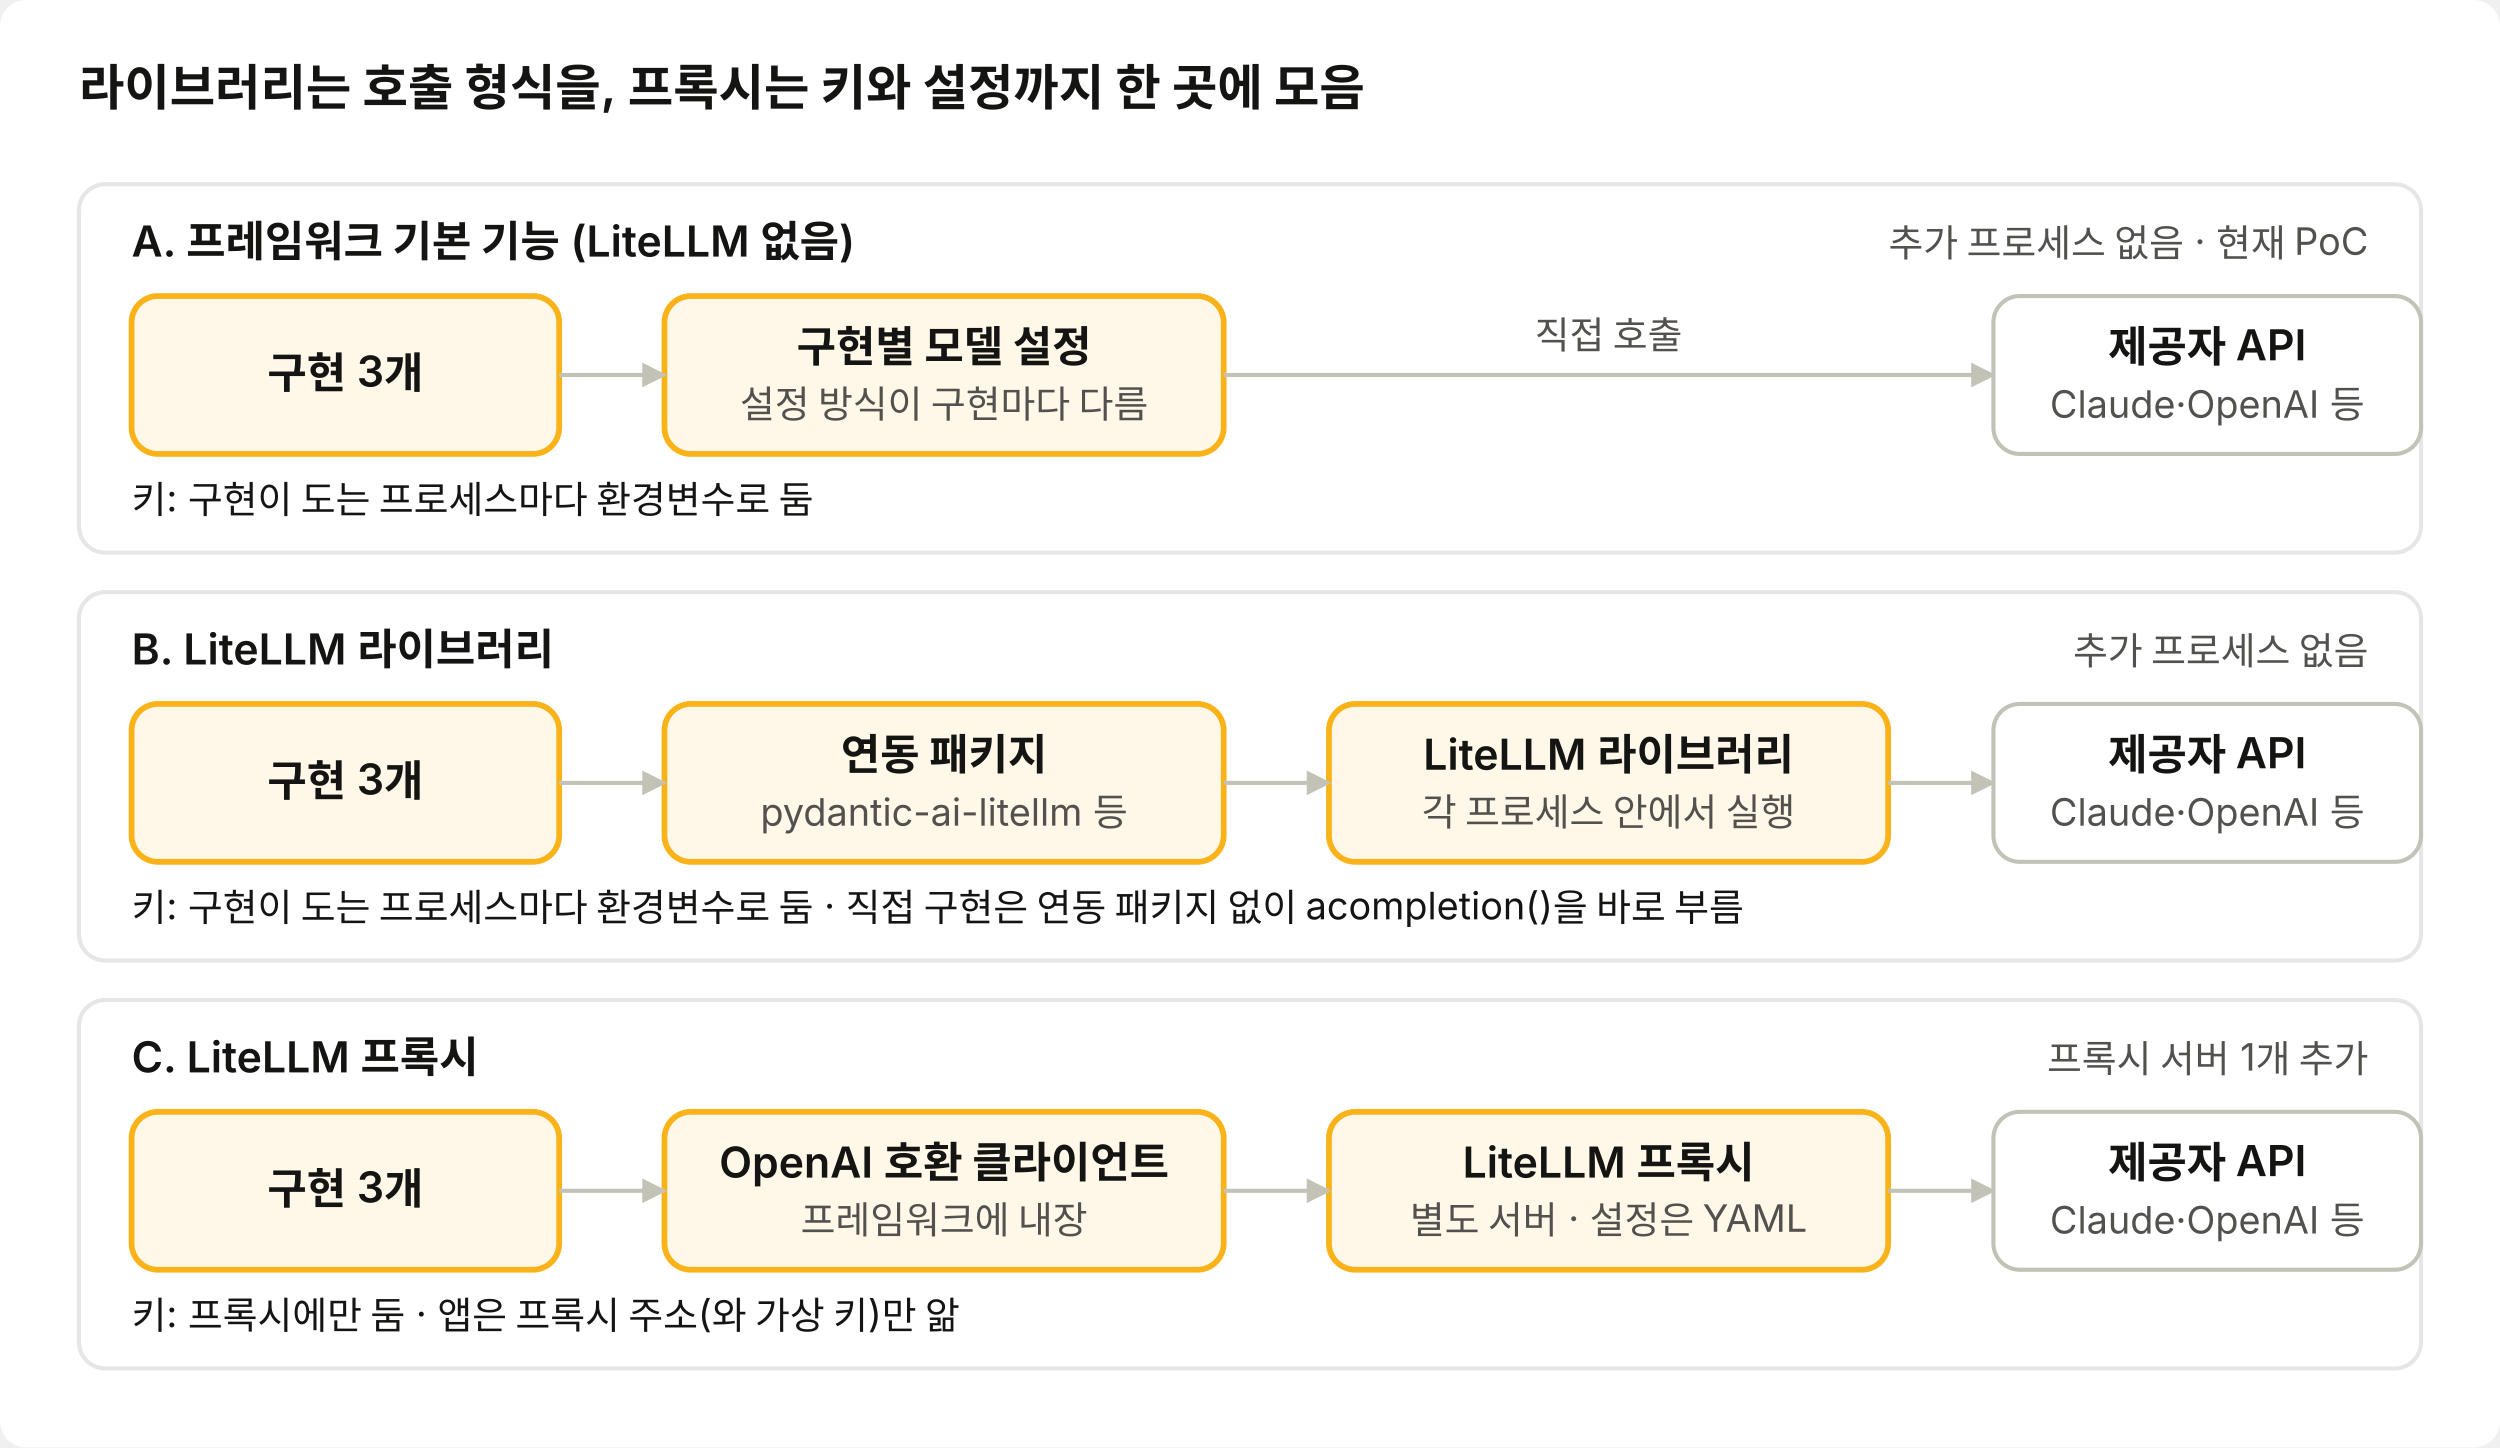
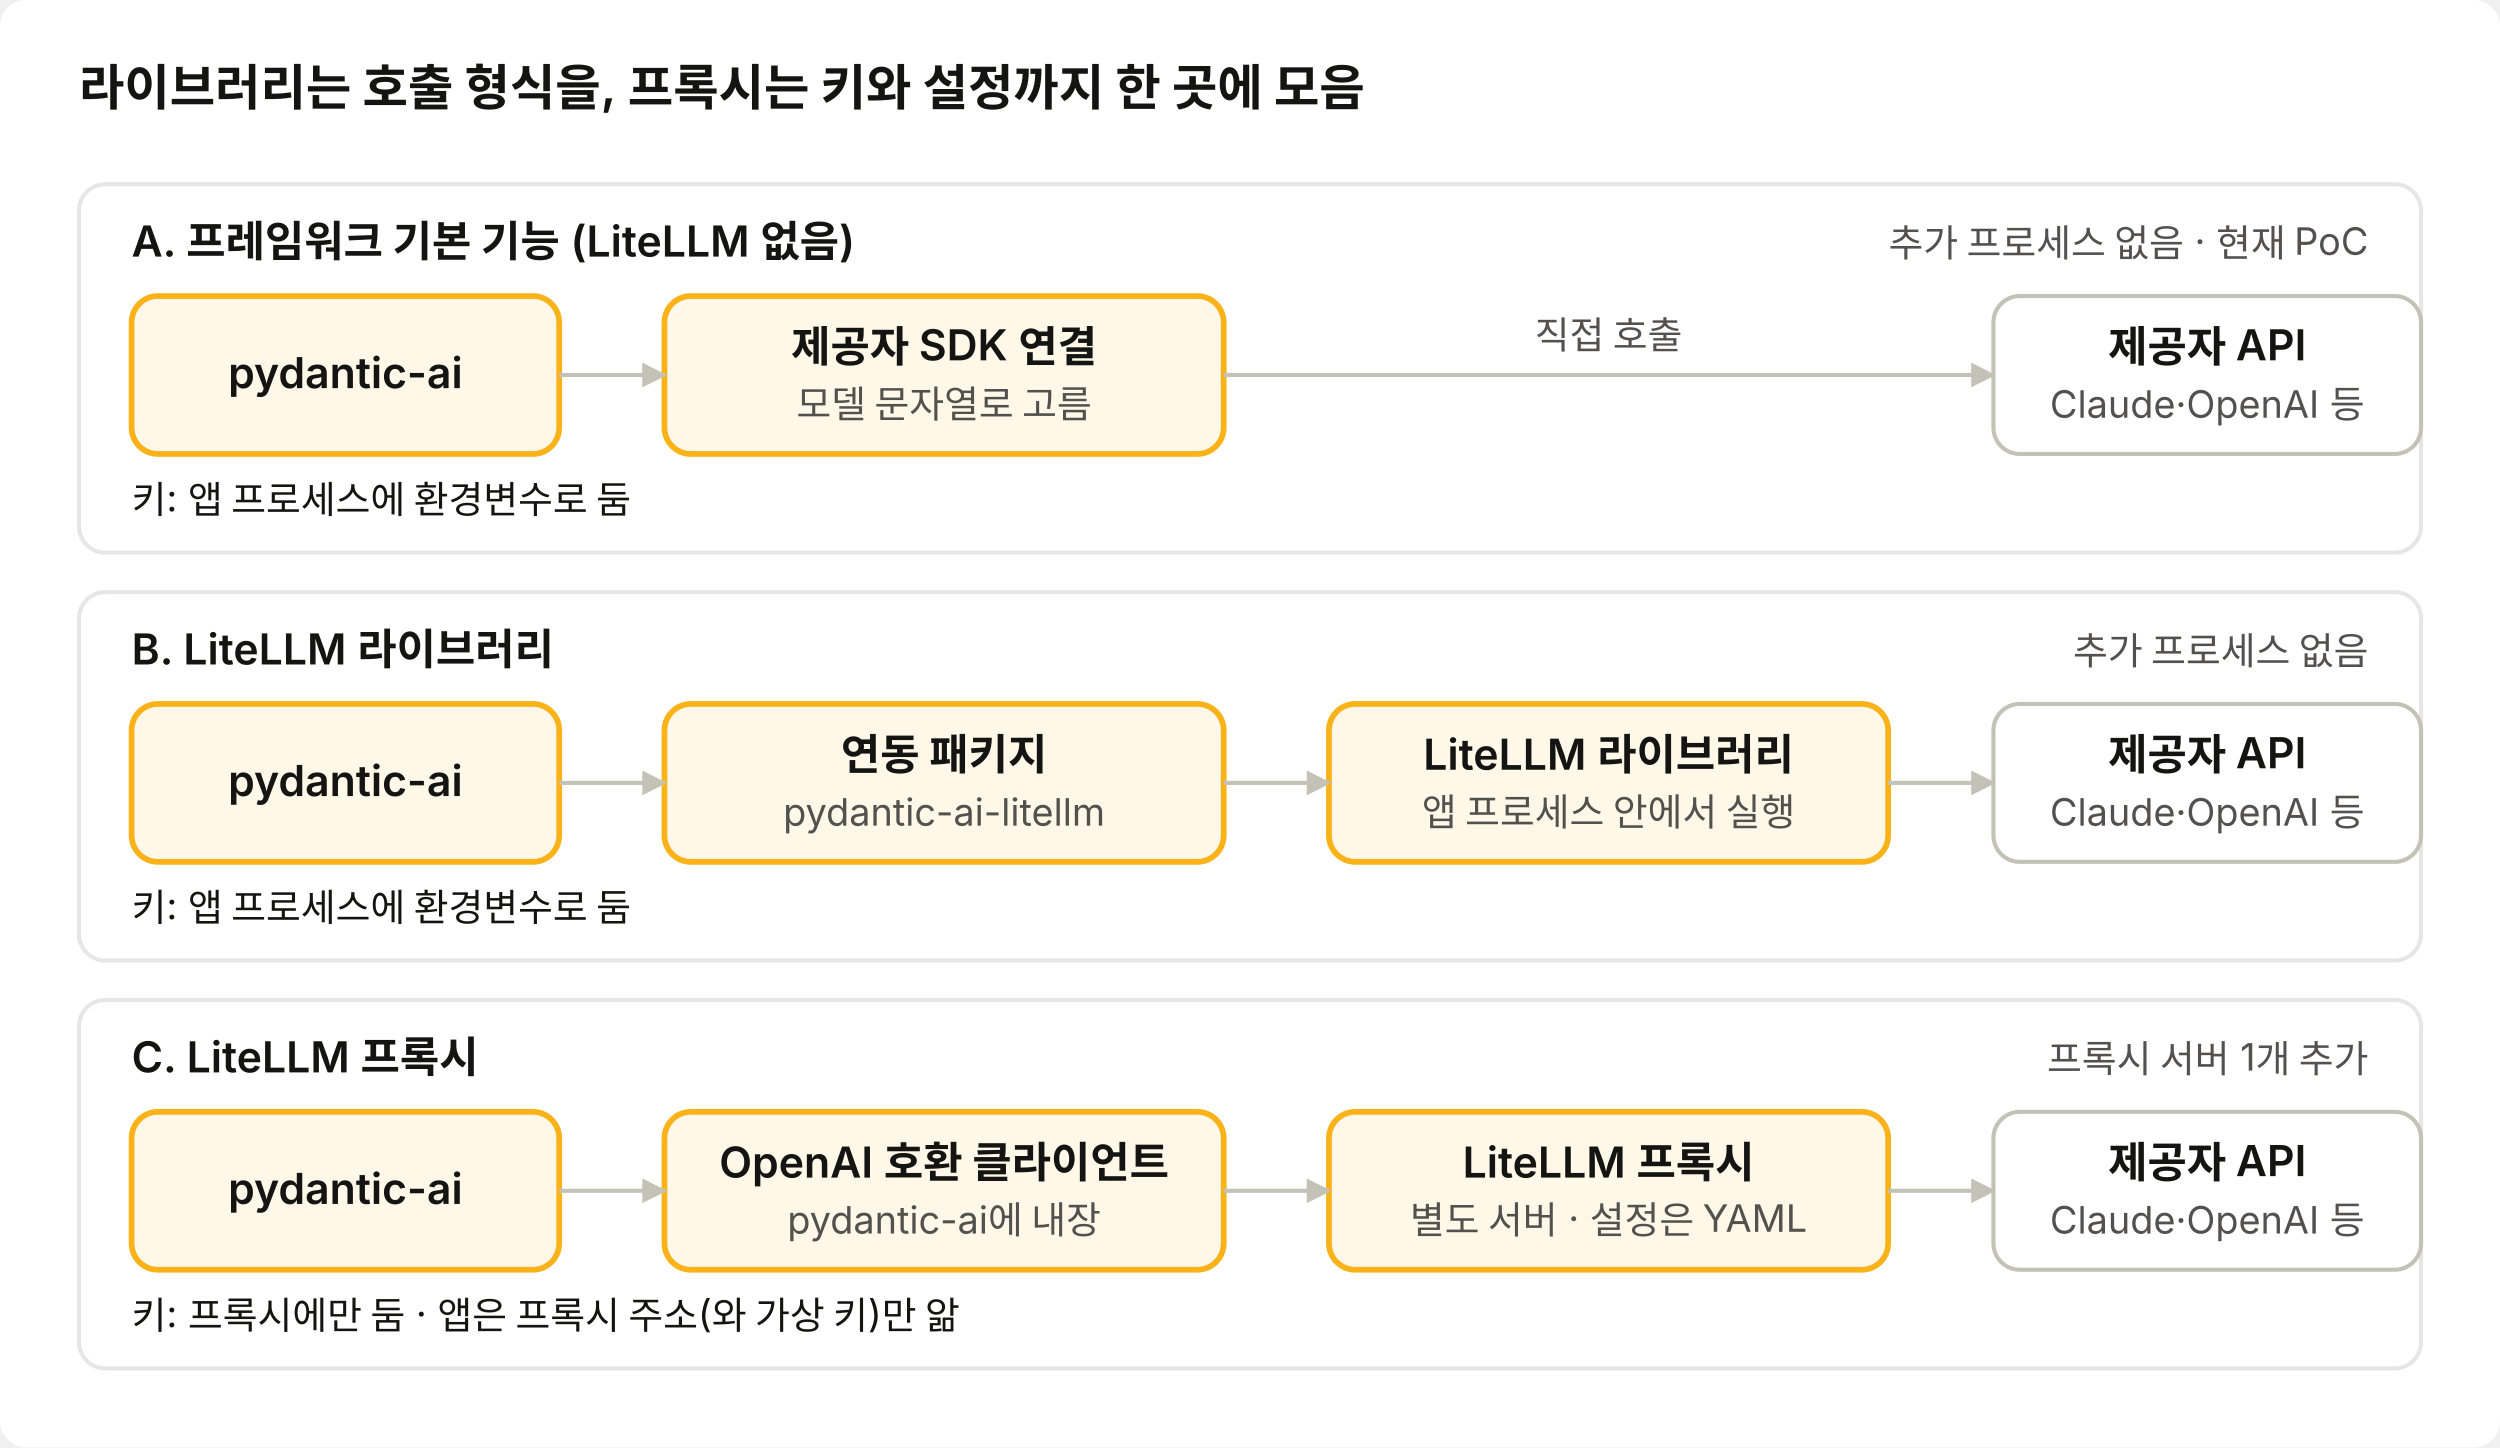
<svg xmlns="http://www.w3.org/2000/svg" width="760" height="440" font-family="-apple-system, BlinkMacSystemFont, 'Segoe UI', 'Apple SD Gothic Neo', 'Malgun Gothic', 'Noto Sans KR', sans-serif" viewBox="0 0 760 440" role="img" aria-label="라이브러리는 호출 형식을, 프록시는 키와 설정까지 한 곳에 모음" font-size="13">
  <rect width="100%" height="100%" rx="8" fill="#ffffff" />
  <defs>
    <marker id="llm-arrow" viewBox="0 0 10 10" refX="9" refY="5" markerWidth="6" markerHeight="6" orient="auto-start-reverse">
      <path d="M0 0L10 5L0 10z" fill="#c3c2b7" />
    </marker>
  </defs>
  <text x="24" y="32" font-size="15" font-weight="600" fill="#141413">라이브러리는 호출 형식을, 프록시는 키와 설정까지 한 곳에 모음</text>
  <g id="band-a">
    <rect x="24" y="56" width="712" height="112" rx="8" fill="none" stroke="#e6e6e6" stroke-width="1.25" />
    <text x="40" y="78" font-weight="600" fill="#141413">A. 프레임워크 기본 기능 (LiteLLM 없음)</text>
    <text x="720" y="78" text-anchor="end" font-size="11.5" fill="#52514e">추가 프로세스 없음 · 현재 PoC</text>
    <g id="a-impl">
      <rect x="40" y="90" width="130" height="48" rx="8" fill="#fab219" fill-opacity="0.1" stroke="#fab219" stroke-width="1.75" />
-       <text x="105" y="118" text-anchor="middle" font-weight="600" fill="#141413">구현 3개</text>
+       <text x="105" y="118" text-anchor="middle" font-weight="600" fill="#141413">pydantic-ai</text>
    </g>
    <g id="a-config">
      <rect x="202" y="90" width="170" height="48" rx="8" fill="#fab219" fill-opacity="0.1" stroke="#fab219" stroke-width="1.75" />
-       <text x="287" y="110" text-anchor="middle" font-weight="600" fill="#141413">구현별 모델 설정</text>
-       <text x="287" y="127" text-anchor="middle" font-size="11.5" fill="#52514e">설정 방식이 구현마다 다름</text>
+       <text x="287" y="110" text-anchor="middle" font-weight="600" fill="#141413">제공자 SDK 연결</text>
+       <text x="287" y="127" text-anchor="middle" font-size="11.5" fill="#52514e">모델 문자열로 고름</text>
    </g>
    <g id="a-provider">
      <rect x="606" y="90" width="130" height="48" rx="8" fill="none" stroke="#c3c2b7" stroke-width="1.25" />
      <text x="671" y="110" text-anchor="middle" font-weight="600" fill="#141413">제공자 API</text>
      <text x="671" y="127" text-anchor="middle" font-size="11.5" fill="#52514e">Claude·OpenAI 등</text>
    </g>
    <g id="a-connectors" fill="none" stroke="#c3c2b7" stroke-width="1.25">
      <path d="M170 114H202" marker-end="url(#llm-arrow)" />
      <path d="M372 114H606" marker-end="url(#llm-arrow)" />
    </g>
    <text x="489" y="106" text-anchor="middle" font-size="11.5" fill="#52514e">직접 호출</text>
-     <text x="40" y="156" font-size="11.5" fill="#141413">키: 구현이 도는 프로세스마다 환경변수로 둠</text>
+     <text x="40" y="156" font-size="11.5" fill="#141413">키: 앱 프로세스에 환경변수로 둠</text>
  </g>
  <g id="band-b">
    <rect x="24" y="180" width="712" height="112" rx="8" fill="none" stroke="#e6e6e6" stroke-width="1.25" />
    <text x="40" y="202" font-weight="600" fill="#141413">B. LiteLLM 라이브러리</text>
    <text x="720" y="202" text-anchor="end" font-size="11.5" fill="#52514e">추가 프로세스 없음</text>
    <g id="b-impl">
      <rect x="40" y="214" width="130" height="48" rx="8" fill="#fab219" fill-opacity="0.1" stroke="#fab219" stroke-width="1.75" />
-       <text x="105" y="242" text-anchor="middle" font-weight="600" fill="#141413">구현 3개</text>
+       <text x="105" y="242" text-anchor="middle" font-weight="600" fill="#141413">pydantic-ai</text>
    </g>
    <g id="b-bridge">
      <rect x="202" y="214" width="170" height="48" rx="8" fill="#fab219" fill-opacity="0.1" stroke="#fab219" stroke-width="1.75" />
      <text x="287" y="234" text-anchor="middle" font-weight="600" fill="#141413">연동 패키지</text>
-       <text x="287" y="251" text-anchor="middle" font-size="11.5" fill="#52514e">pydantic-ai-litellm 등</text>
+       <text x="287" y="251" text-anchor="middle" font-size="11.5" fill="#52514e">pydantic-ai-litellm</text>
    </g>
    <g id="b-litellm">
      <rect x="404" y="214" width="170" height="48" rx="8" fill="#fab219" fill-opacity="0.1" stroke="#fab219" stroke-width="1.75" />
      <text x="489" y="234" text-anchor="middle" font-weight="600" fill="#141413">LiteLLM 라이브러리</text>
-       <text x="489" y="251" text-anchor="middle" font-size="11.5" fill="#52514e">각 프로세스 안에서 실행</text>
+       <text x="489" y="251" text-anchor="middle" font-size="11.5" fill="#52514e">앱 프로세스 안에서 실행</text>
    </g>
    <g id="b-provider">
      <rect x="606" y="214" width="130" height="48" rx="8" fill="none" stroke="#c3c2b7" stroke-width="1.25" />
      <text x="671" y="234" text-anchor="middle" font-weight="600" fill="#141413">제공자 API</text>
      <text x="671" y="251" text-anchor="middle" font-size="11.5" fill="#52514e">Claude·OpenAI 등</text>
    </g>
    <g id="b-connectors" fill="none" stroke="#c3c2b7" stroke-width="1.25">
      <path d="M170 238H202" marker-end="url(#llm-arrow)" />
      <path d="M372 238H404" marker-end="url(#llm-arrow)" />
      <path d="M574 238H606" marker-end="url(#llm-arrow)" />
    </g>
-     <text x="40" y="280" font-size="11.5" fill="#141413">키: 구현이 도는 프로세스마다 환경변수로 둠 · 직접 구현은 연동 패키지 없이 acompletion()을 바로 부름</text>
+     <text x="40" y="280" font-size="11.5" fill="#141413">키: 앱 프로세스에 환경변수로 둠</text>
  </g>
  <g id="band-c">
    <rect x="24" y="304" width="712" height="112" rx="8" fill="none" stroke="#e6e6e6" stroke-width="1.25" />
    <text x="40" y="326" font-weight="600" fill="#141413">C. LiteLLM 프록시</text>
    <text x="720" y="326" text-anchor="end" font-size="11.5" fill="#52514e">프록시 서버 1개 추가</text>
    <g id="c-impl">
      <rect x="40" y="338" width="130" height="48" rx="8" fill="#fab219" fill-opacity="0.1" stroke="#fab219" stroke-width="1.75" />
-       <text x="105" y="366" text-anchor="middle" font-weight="600" fill="#141413">구현 3개</text>
+       <text x="105" y="366" text-anchor="middle" font-weight="600" fill="#141413">pydantic-ai</text>
    </g>
    <g id="c-client">
      <rect x="202" y="338" width="170" height="48" rx="8" fill="#fab219" fill-opacity="0.1" stroke="#fab219" stroke-width="1.75" />
      <text x="287" y="358" text-anchor="middle" font-weight="600" fill="#141413">OpenAI 호환 클라이언트</text>
-       <text x="287" y="375" text-anchor="middle" font-size="11.5" fill="#52514e">프레임워크에 내장</text>
+       <text x="287" y="375" text-anchor="middle" font-size="11.5" fill="#52514e">pydantic-ai에 내장</text>
    </g>
    <g id="proxy-box">
      <rect x="404" y="338" width="170" height="48" rx="8" fill="#fab219" fill-opacity="0.1" stroke="#fab219" stroke-width="1.75" />
      <text x="489" y="358" text-anchor="middle" font-weight="600" fill="#141413">LiteLLM 프록시</text>
      <text x="489" y="375" text-anchor="middle" font-size="11.5" fill="#52514e">별도 서버 · 설정은 YAML</text>
    </g>
    <g id="c-provider">
      <rect x="606" y="338" width="130" height="48" rx="8" fill="none" stroke="#c3c2b7" stroke-width="1.25" />
      <text x="671" y="358" text-anchor="middle" font-weight="600" fill="#141413">제공자 API</text>
      <text x="671" y="375" text-anchor="middle" font-size="11.5" fill="#52514e">Claude·OpenAI 등</text>
    </g>
    <g id="c-connectors" fill="none" stroke="#c3c2b7" stroke-width="1.25">
      <path d="M170 362H202" marker-end="url(#llm-arrow)" />
      <path d="M372 362H404" marker-end="url(#llm-arrow)" />
      <path d="M574 362H606" marker-end="url(#llm-arrow)" />
    </g>
    <text x="40" y="404" font-size="11.5" fill="#141413">키: 프록시에만 둠 · 앱은 프록시 주소(와 가상 키)만 앎</text>
  </g>
</svg>
